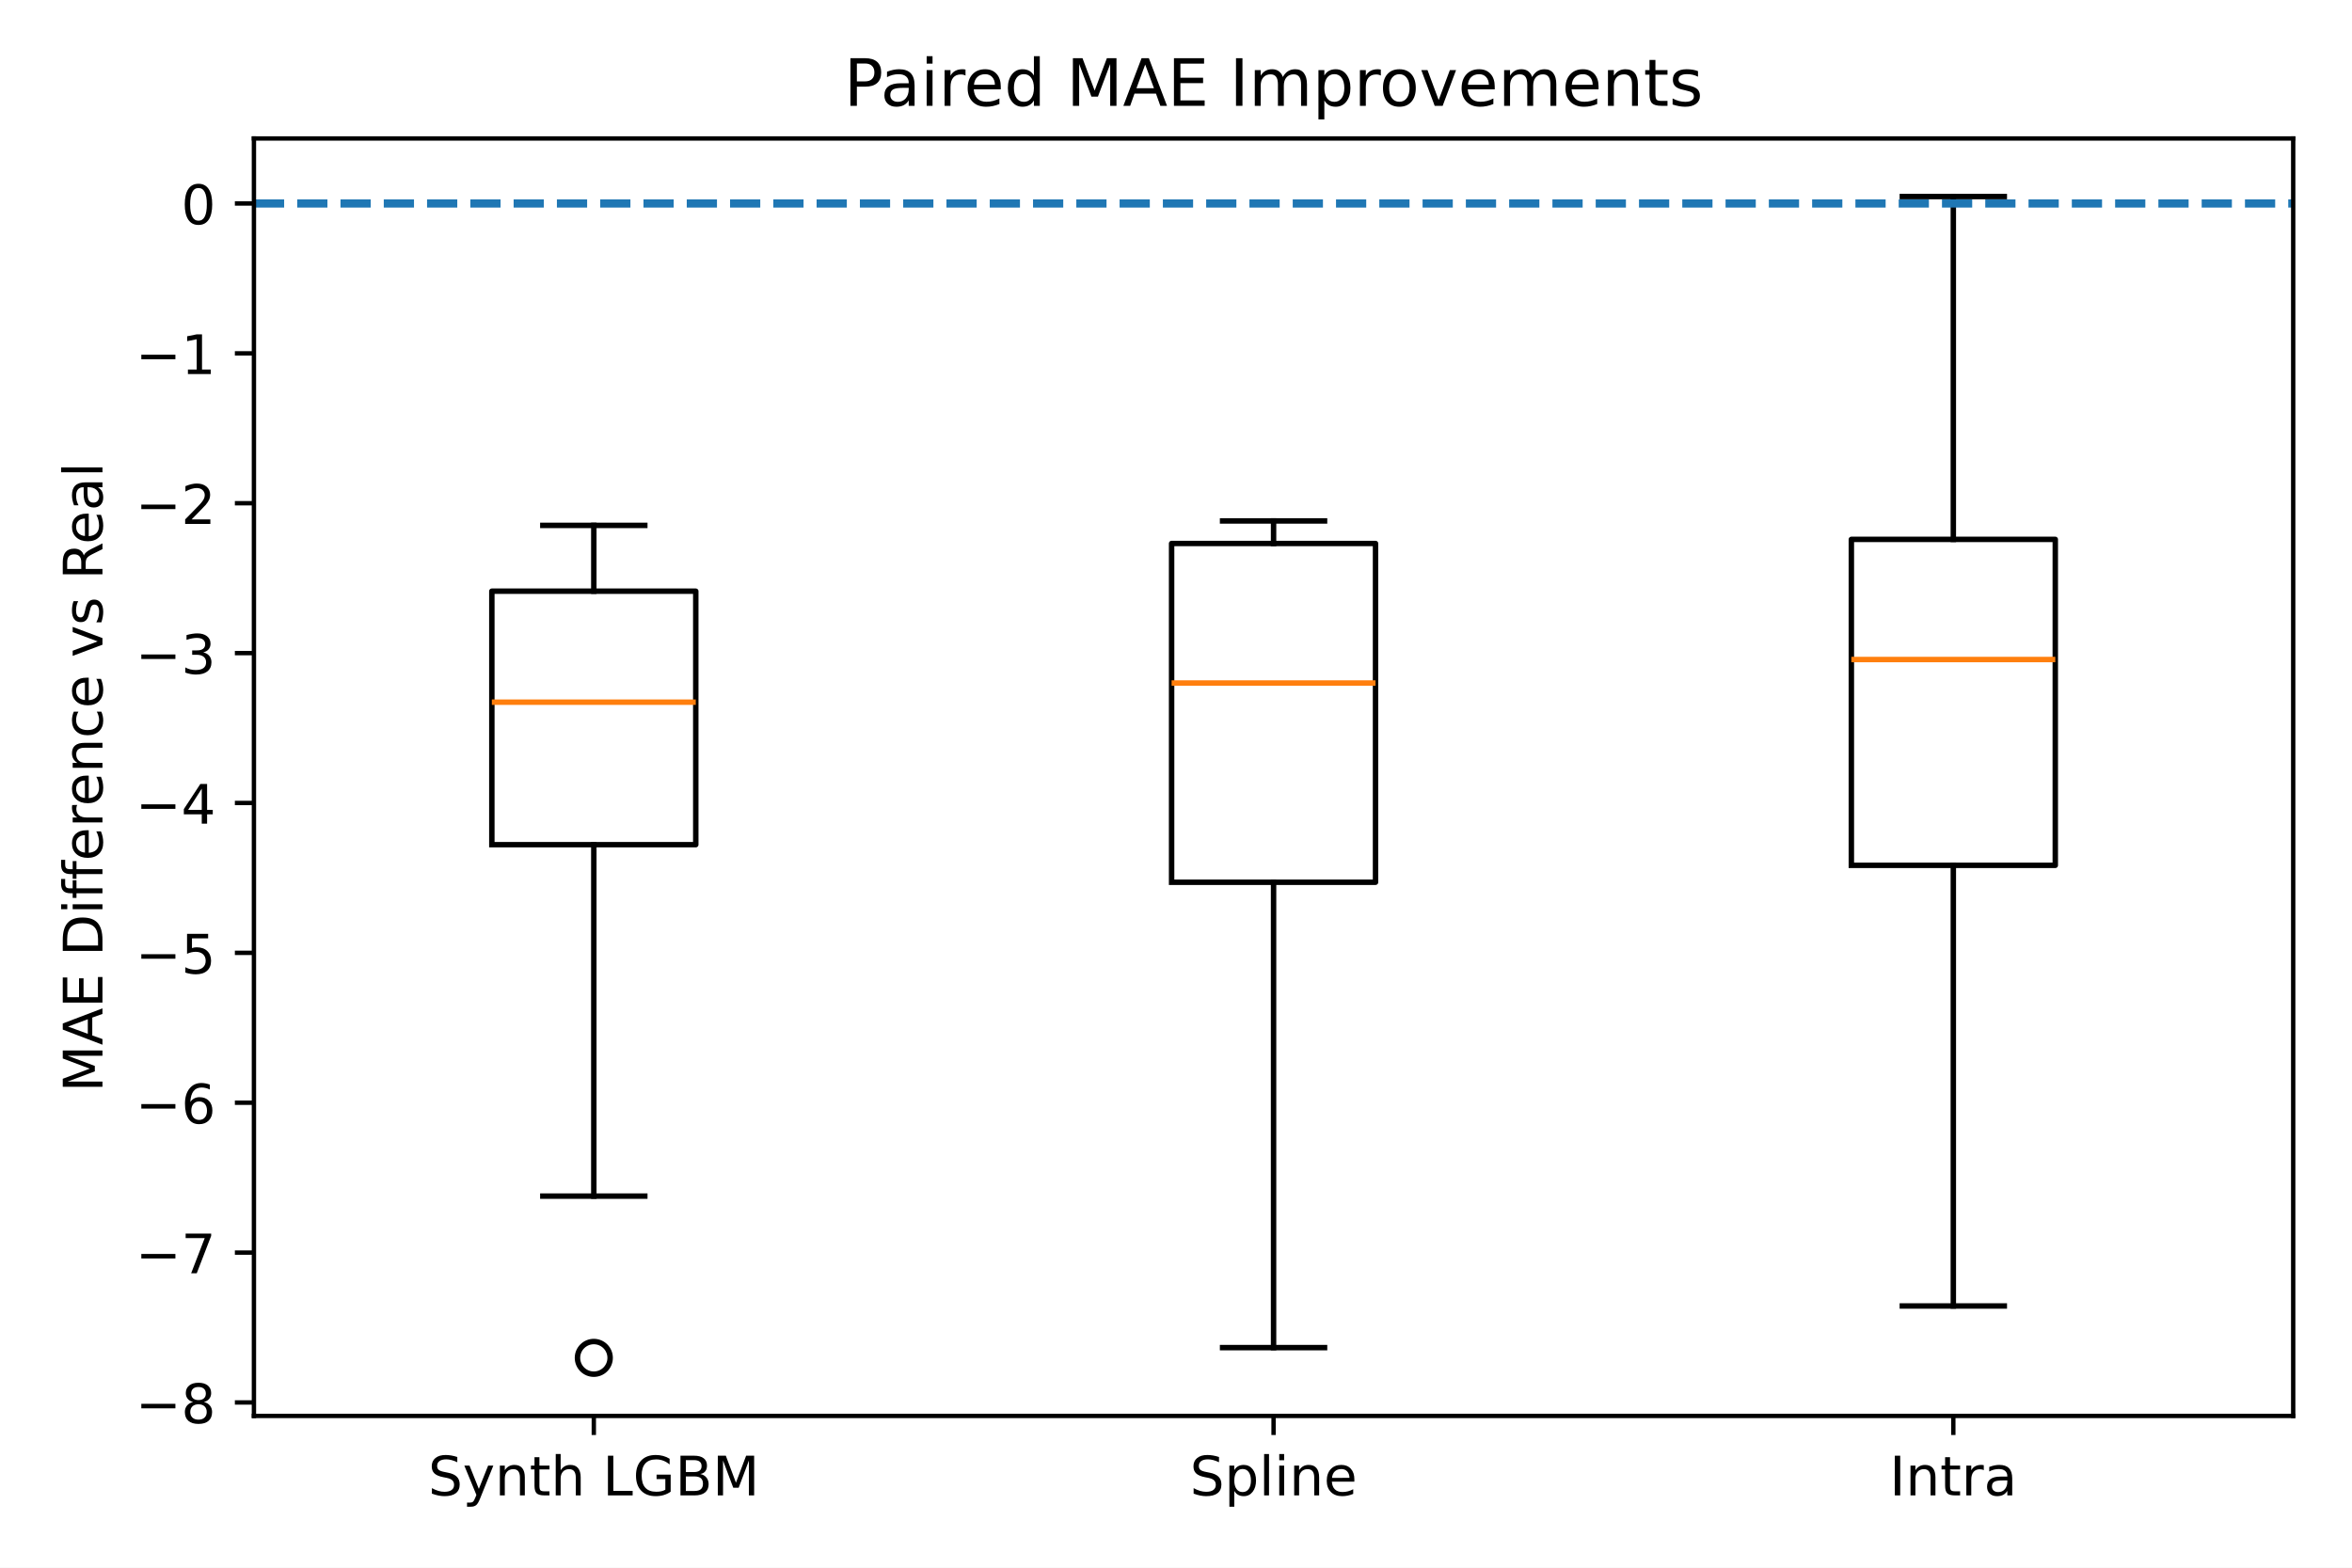
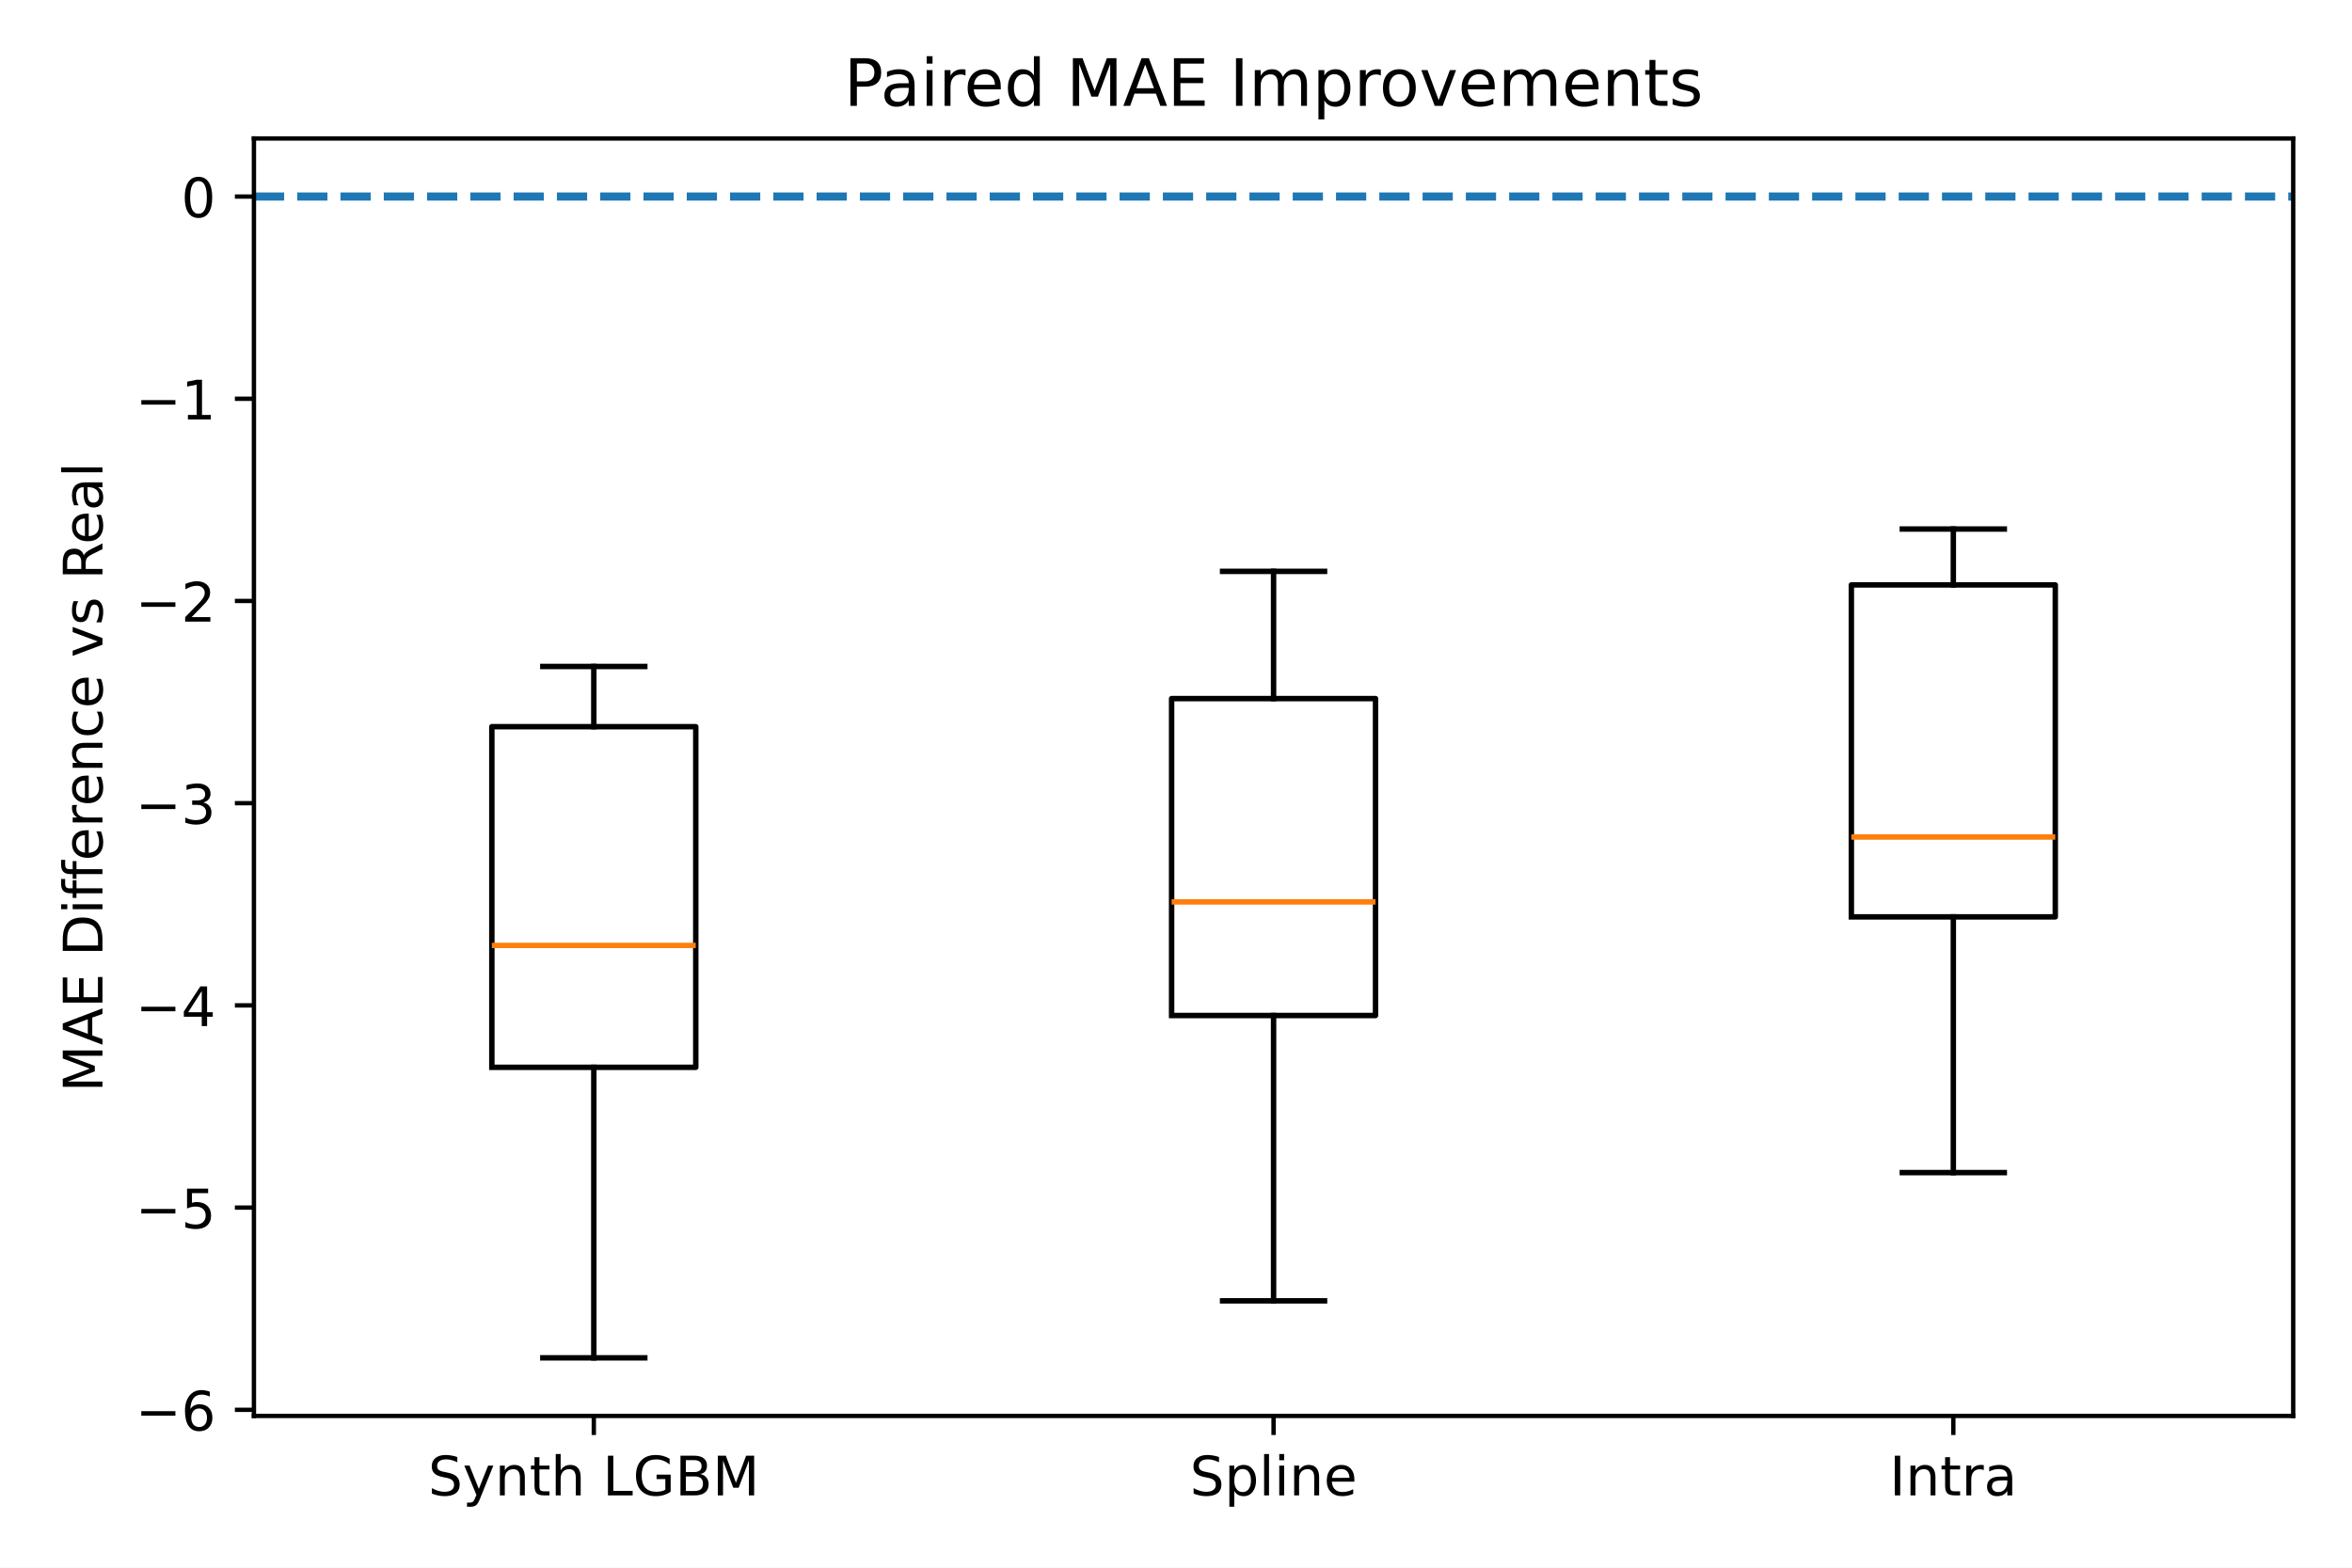
<svg xmlns="http://www.w3.org/2000/svg" xmlns:xlink="http://www.w3.org/1999/xlink" width="432pt" height="288pt" viewBox="0 0 432 288" version="1.1">
  <defs>
    <style type="text/css">*{stroke-linejoin: round; stroke-linecap: butt}</style>
  </defs>
  <g id="figure_1">
    <g id="patch_1">
      <path d="M 0 288  L 432 288  L 432 0  L 0 0  z " style="fill: #ffffff" />
    </g>
    <g id="axes_1">
      <g id="patch_2">
        <path d="M 46.64 260.12  L 421.2 260.12  L 421.2 25.44  L 46.64 25.44  z " style="fill: #ffffff" />
      </g>
      <g id="matplotlib.axis_1">
        <g id="xtick_1">
          <g id="line2d_1">
            <defs>
-               <path id="me1c5348bf6" d="M 0 0  L 0 3.5  " style="stroke: #000000; stroke-width: 0.8" />
+               <path id="md52f4f6611" d="M 0 0  L 0 3.5  " style="stroke: #000000; stroke-width: 0.8" />
            </defs>
            <g>
-               <use xlink:href="#me1c5348bf6" x="109.067" y="260.12" style="stroke: #000000; stroke-width: 0.8" />
+               <use xlink:href="#md52f4f6611" x="109.067" y="260.12" style="stroke: #000000; stroke-width: 0.8" />
            </g>
          </g>
          <g id="text_1">
            <g transform="translate(78.64167 274.7184) scale(0.1 -0.1)">
              <defs>
                <path id="DejaVuSans-53" d="M 3425 4513  L 3425 3897  Q 3066 4069 2747 4153  Q 2428 4238 2131 4238  Q 1616 4238 1336 4038  Q 1056 3838 1056 3469  Q 1056 3159 1242 3001  Q 1428 2844 1947 2747  L 2328 2669  Q 3034 2534 3370 2195  Q 3706 1856 3706 1288  Q 3706 609 3251 259  Q 2797 -91 1919 -91  Q 1588 -91 1214 -16  Q 841 59 441 206  L 441 856  Q 825 641 1194 531  Q 1563 422 1919 422  Q 2459 422 2753 634  Q 3047 847 3047 1241  Q 3047 1584 2836 1778  Q 2625 1972 2144 2069  L 1759 2144  Q 1053 2284 737 2584  Q 422 2884 422 3419  Q 422 4038 858 4394  Q 1294 4750 2059 4750  Q 2388 4750 2728 4690  Q 3069 4631 3425 4513  z " transform="scale(0.015625)" />
                <path id="DejaVuSans-79" d="M 2059 -325  Q 1816 -950 1584 -1140  Q 1353 -1331 966 -1331  L 506 -1331  L 506 -850  L 844 -850  Q 1081 -850 1212 -737  Q 1344 -625 1503 -206  L 1606 56  L 191 3500  L 800 3500  L 1894 763  L 2988 3500  L 3597 3500  L 2059 -325  z " transform="scale(0.015625)" />
                <path id="DejaVuSans-6e" d="M 3513 2113  L 3513 0  L 2938 0  L 2938 2094  Q 2938 2591 2744 2837  Q 2550 3084 2163 3084  Q 1697 3084 1428 2787  Q 1159 2491 1159 1978  L 1159 0  L 581 0  L 581 3500  L 1159 3500  L 1159 2956  Q 1366 3272 1645 3428  Q 1925 3584 2291 3584  Q 2894 3584 3203 3211  Q 3513 2838 3513 2113  z " transform="scale(0.015625)" />
                <path id="DejaVuSans-74" d="M 1172 4494  L 1172 3500  L 2356 3500  L 2356 3053  L 1172 3053  L 1172 1153  Q 1172 725 1289 603  Q 1406 481 1766 481  L 2356 481  L 2356 0  L 1766 0  Q 1100 0 847 248  Q 594 497 594 1153  L 594 3053  L 172 3053  L 172 3500  L 594 3500  L 594 4494  L 1172 4494  z " transform="scale(0.015625)" />
                <path id="DejaVuSans-68" d="M 3513 2113  L 3513 0  L 2938 0  L 2938 2094  Q 2938 2591 2744 2837  Q 2550 3084 2163 3084  Q 1697 3084 1428 2787  Q 1159 2491 1159 1978  L 1159 0  L 581 0  L 581 4863  L 1159 4863  L 1159 2956  Q 1366 3272 1645 3428  Q 1925 3584 2291 3584  Q 2894 3584 3203 3211  Q 3513 2838 3513 2113  z " transform="scale(0.015625)" />
                <path id="DejaVuSans-20" transform="scale(0.015625)" />
                <path id="DejaVuSans-4c" d="M 628 4666  L 1259 4666  L 1259 531  L 3531 531  L 3531 0  L 628 0  L 628 4666  z " transform="scale(0.015625)" />
                <path id="DejaVuSans-47" d="M 3809 666  L 3809 1919  L 2778 1919  L 2778 2438  L 4434 2438  L 4434 434  Q 4069 175 3628 42  Q 3188 -91 2688 -91  Q 1594 -91 976 548  Q 359 1188 359 2328  Q 359 3472 976 4111  Q 1594 4750 2688 4750  Q 3144 4750 3555 4637  Q 3966 4525 4313 4306  L 4313 3634  Q 3963 3931 3569 4081  Q 3175 4231 2741 4231  Q 1884 4231 1454 3753  Q 1025 3275 1025 2328  Q 1025 1384 1454 906  Q 1884 428 2741 428  Q 3075 428 3337 486  Q 3600 544 3809 666  z " transform="scale(0.015625)" />
                <path id="DejaVuSans-42" d="M 1259 2228  L 1259 519  L 2272 519  Q 2781 519 3026 730  Q 3272 941 3272 1375  Q 3272 1813 3026 2020  Q 2781 2228 2272 2228  L 1259 2228  z M 1259 4147  L 1259 2741  L 2194 2741  Q 2656 2741 2882 2914  Q 3109 3088 3109 3444  Q 3109 3797 2882 3972  Q 2656 4147 2194 4147  L 1259 4147  z M 628 4666  L 2241 4666  Q 2963 4666 3353 4366  Q 3744 4066 3744 3513  Q 3744 3084 3544 2831  Q 3344 2578 2956 2516  Q 3422 2416 3680 2098  Q 3938 1781 3938 1306  Q 3938 681 3513 340  Q 3088 0 2303 0  L 628 0  L 628 4666  z " transform="scale(0.015625)" />
                <path id="DejaVuSans-4d" d="M 628 4666  L 1569 4666  L 2759 1491  L 3956 4666  L 4897 4666  L 4897 0  L 4281 0  L 4281 4097  L 3078 897  L 2444 897  L 1241 4097  L 1241 0  L 628 0  L 628 4666  z " transform="scale(0.015625)" />
              </defs>
              <use xlink:href="#DejaVuSans-53" />
              <use xlink:href="#DejaVuSans-79" transform="translate(63.47656 0)" />
              <use xlink:href="#DejaVuSans-6e" transform="translate(122.6562 0)" />
              <use xlink:href="#DejaVuSans-74" transform="translate(186.0352 0)" />
              <use xlink:href="#DejaVuSans-68" transform="translate(225.2441 0)" />
              <use xlink:href="#DejaVuSans-20" transform="translate(288.623 0)" />
              <use xlink:href="#DejaVuSans-4c" transform="translate(320.4102 0)" />
              <use xlink:href="#DejaVuSans-47" transform="translate(376.123 0)" />
              <use xlink:href="#DejaVuSans-42" transform="translate(453.6133 0)" />
              <use xlink:href="#DejaVuSans-4d" transform="translate(522.2168 0)" />
            </g>
          </g>
        </g>
        <g id="xtick_2">
          <g id="line2d_2">
            <g>
-               <use xlink:href="#me1c5348bf6" x="233.92" y="260.12" style="stroke: #000000; stroke-width: 0.8" />
+               <use xlink:href="#md52f4f6611" x="233.92" y="260.12" style="stroke: #000000; stroke-width: 0.8" />
            </g>
          </g>
          <g id="text_2">
            <g transform="translate(218.5481 274.7184) scale(0.1 -0.1)">
              <defs>
                <path id="DejaVuSans-70" d="M 1159 525  L 1159 -1331  L 581 -1331  L 581 3500  L 1159 3500  L 1159 2969  Q 1341 3281 1617 3432  Q 1894 3584 2278 3584  Q 2916 3584 3314 3078  Q 3713 2572 3713 1747  Q 3713 922 3314 415  Q 2916 -91 2278 -91  Q 1894 -91 1617 61  Q 1341 213 1159 525  z M 3116 1747  Q 3116 2381 2855 2742  Q 2594 3103 2138 3103  Q 1681 3103 1420 2742  Q 1159 2381 1159 1747  Q 1159 1113 1420 752  Q 1681 391 2138 391  Q 2594 391 2855 752  Q 3116 1113 3116 1747  z " transform="scale(0.015625)" />
                <path id="DejaVuSans-6c" d="M 603 4863  L 1178 4863  L 1178 0  L 603 0  L 603 4863  z " transform="scale(0.015625)" />
                <path id="DejaVuSans-69" d="M 603 3500  L 1178 3500  L 1178 0  L 603 0  L 603 3500  z M 603 4863  L 1178 4863  L 1178 4134  L 603 4134  L 603 4863  z " transform="scale(0.015625)" />
                <path id="DejaVuSans-65" d="M 3597 1894  L 3597 1613  L 953 1613  Q 991 1019 1311 708  Q 1631 397 2203 397  Q 2534 397 2845 478  Q 3156 559 3463 722  L 3463 178  Q 3153 47 2828 -22  Q 2503 -91 2169 -91  Q 1331 -91 842 396  Q 353 884 353 1716  Q 353 2575 817 3079  Q 1281 3584 2069 3584  Q 2775 3584 3186 3129  Q 3597 2675 3597 1894  z M 3022 2063  Q 3016 2534 2758 2815  Q 2500 3097 2075 3097  Q 1594 3097 1305 2825  Q 1016 2553 972 2059  L 3022 2063  z " transform="scale(0.015625)" />
              </defs>
              <use xlink:href="#DejaVuSans-53" />
              <use xlink:href="#DejaVuSans-70" transform="translate(63.47656 0)" />
              <use xlink:href="#DejaVuSans-6c" transform="translate(126.9531 0)" />
              <use xlink:href="#DejaVuSans-69" transform="translate(154.7363 0)" />
              <use xlink:href="#DejaVuSans-6e" transform="translate(182.5195 0)" />
              <use xlink:href="#DejaVuSans-65" transform="translate(245.8984 0)" />
            </g>
          </g>
        </g>
        <g id="xtick_3">
          <g id="line2d_3">
            <g>
-               <use xlink:href="#me1c5348bf6" x="358.773" y="260.12" style="stroke: #000000; stroke-width: 0.8" />
+               <use xlink:href="#md52f4f6611" x="358.773" y="260.12" style="stroke: #000000; stroke-width: 0.8" />
            </g>
          </g>
          <g id="text_3">
            <g transform="translate(347.0499 274.7184) scale(0.1 -0.1)">
              <defs>
                <path id="DejaVuSans-49" d="M 628 4666  L 1259 4666  L 1259 0  L 628 0  L 628 4666  z " transform="scale(0.015625)" />
                <path id="DejaVuSans-72" d="M 2631 2963  Q 2534 3019 2420 3045  Q 2306 3072 2169 3072  Q 1681 3072 1420 2755  Q 1159 2438 1159 1844  L 1159 0  L 581 0  L 581 3500  L 1159 3500  L 1159 2956  Q 1341 3275 1631 3429  Q 1922 3584 2338 3584  Q 2397 3584 2469 3576  Q 2541 3569 2628 3553  L 2631 2963  z " transform="scale(0.015625)" />
                <path id="DejaVuSans-61" d="M 2194 1759  Q 1497 1759 1228 1600  Q 959 1441 959 1056  Q 959 750 1161 570  Q 1363 391 1709 391  Q 2188 391 2477 730  Q 2766 1069 2766 1631  L 2766 1759  L 2194 1759  z M 3341 1997  L 3341 0  L 2766 0  L 2766 531  Q 2569 213 2275 61  Q 1981 -91 1556 -91  Q 1019 -91 701 211  Q 384 513 384 1019  Q 384 1609 779 1909  Q 1175 2209 1959 2209  L 2766 2209  L 2766 2266  Q 2766 2663 2505 2880  Q 2244 3097 1772 3097  Q 1472 3097 1187 3025  Q 903 2953 641 2809  L 641 3341  Q 956 3463 1253 3523  Q 1550 3584 1831 3584  Q 2591 3584 2966 3190  Q 3341 2797 3341 1997  z " transform="scale(0.015625)" />
              </defs>
              <use xlink:href="#DejaVuSans-49" />
              <use xlink:href="#DejaVuSans-6e" transform="translate(29.49219 0)" />
              <use xlink:href="#DejaVuSans-74" transform="translate(92.87109 0)" />
              <use xlink:href="#DejaVuSans-72" transform="translate(132.0801 0)" />
              <use xlink:href="#DejaVuSans-61" transform="translate(173.1934 0)" />
            </g>
          </g>
        </g>
      </g>
      <g id="matplotlib.axis_2">
        <g id="ytick_1">
          <g id="line2d_4">
            <defs>
-               <path id="m461879253d" d="M 0 0  L -3.5 0  " style="stroke: #000000; stroke-width: 0.8" />
+               <path id="mbd1153a39c" d="M 0 0  L -3.5 0  " style="stroke: #000000; stroke-width: 0.8" />
            </defs>
            <g>
-               <use xlink:href="#m461879253d" x="46.64" y="257.647" style="stroke: #000000; stroke-width: 0.8" />
+               <use xlink:href="#mbd1153a39c" x="46.64" y="258.996" style="stroke: #000000; stroke-width: 0.8" />
            </g>
          </g>
          <g id="text_4">
-             <g transform="translate(24.89781 261.446) scale(0.1 -0.1)">
+             <g transform="translate(24.89781 262.7955) scale(0.1 -0.1)">
              <defs>
                <path id="DejaVuSans-2212" d="M 678 2272  L 4684 2272  L 4684 1741  L 678 1741  L 678 2272  z " transform="scale(0.015625)" />
-                 <path id="DejaVuSans-38" d="M 2034 2216  Q 1584 2216 1326 1975  Q 1069 1734 1069 1313  Q 1069 891 1326 650  Q 1584 409 2034 409  Q 2484 409 2743 651  Q 3003 894 3003 1313  Q 3003 1734 2745 1975  Q 2488 2216 2034 2216  z M 1403 2484  Q 997 2584 770 2862  Q 544 3141 544 3541  Q 544 4100 942 4425  Q 1341 4750 2034 4750  Q 2731 4750 3128 4425  Q 3525 4100 3525 3541  Q 3525 3141 3298 2862  Q 3072 2584 2669 2484  Q 3125 2378 3379 2068  Q 3634 1759 3634 1313  Q 3634 634 3220 271  Q 2806 -91 2034 -91  Q 1263 -91 848 271  Q 434 634 434 1313  Q 434 1759 690 2068  Q 947 2378 1403 2484  z M 1172 3481  Q 1172 3119 1398 2916  Q 1625 2713 2034 2713  Q 2441 2713 2670 2916  Q 2900 3119 2900 3481  Q 2900 3844 2670 4047  Q 2441 4250 2034 4250  Q 1625 4250 1398 4047  Q 1172 3844 1172 3481  z " transform="scale(0.015625)" />
-               </defs>
-               <use xlink:href="#DejaVuSans-2212" />
-               <use xlink:href="#DejaVuSans-38" transform="translate(83.78906 0)" />
+                 <path id="DejaVuSans-36" d="M 2113 2584  Q 1688 2584 1439 2293  Q 1191 2003 1191 1497  Q 1191 994 1439 701  Q 1688 409 2113 409  Q 2538 409 2786 701  Q 3034 994 3034 1497  Q 3034 2003 2786 2293  Q 2538 2584 2113 2584  z M 3366 4563  L 3366 3988  Q 3128 4100 2886 4159  Q 2644 4219 2406 4219  Q 1781 4219 1451 3797  Q 1122 3375 1075 2522  Q 1259 2794 1537 2939  Q 1816 3084 2150 3084  Q 2853 3084 3261 2657  Q 3669 2231 3669 1497  Q 3669 778 3244 343  Q 2819 -91 2113 -91  Q 1303 -91 875 529  Q 447 1150 447 2328  Q 447 3434 972 4092  Q 1497 4750 2381 4750  Q 2619 4750 2861 4703  Q 3103 4656 3366 4563  z " transform="scale(0.015625)" />
+               </defs>
+               <use xlink:href="#DejaVuSans-2212" />
+               <use xlink:href="#DejaVuSans-36" transform="translate(83.78906 0)" />
            </g>
          </g>
        </g>
        <g id="ytick_2">
          <g id="line2d_5">
            <g>
-               <use xlink:href="#m461879253d" x="46.64" y="230.114" style="stroke: #000000; stroke-width: 0.8" />
+               <use xlink:href="#mbd1153a39c" x="46.64" y="221.848" style="stroke: #000000; stroke-width: 0.8" />
            </g>
          </g>
          <g id="text_5">
-             <g transform="translate(24.89781 233.9131) scale(0.1 -0.1)">
-               <defs>
-                 <path id="DejaVuSans-37" d="M 525 4666  L 3525 4666  L 3525 4397  L 1831 0  L 1172 0  L 2766 4134  L 525 4134  L 525 4666  z " transform="scale(0.015625)" />
-               </defs>
-               <use xlink:href="#DejaVuSans-2212" />
-               <use xlink:href="#DejaVuSans-37" transform="translate(83.78906 0)" />
+             <g transform="translate(24.89781 225.6474) scale(0.1 -0.1)">
+               <defs>
+                 <path id="DejaVuSans-35" d="M 691 4666  L 3169 4666  L 3169 4134  L 1269 4134  L 1269 2991  Q 1406 3038 1543 3061  Q 1681 3084 1819 3084  Q 2600 3084 3056 2656  Q 3513 2228 3513 1497  Q 3513 744 3044 326  Q 2575 -91 1722 -91  Q 1428 -91 1123 -41  Q 819 9 494 109  L 494 744  Q 775 591 1075 516  Q 1375 441 1709 441  Q 2250 441 2565 725  Q 2881 1009 2881 1497  Q 2881 1984 2565 2268  Q 2250 2553 1709 2553  Q 1456 2553 1204 2497  Q 953 2441 691 2322  L 691 4666  z " transform="scale(0.015625)" />
+               </defs>
+               <use xlink:href="#DejaVuSans-2212" />
+               <use xlink:href="#DejaVuSans-35" transform="translate(83.78906 0)" />
            </g>
          </g>
        </g>
        <g id="ytick_3">
          <g id="line2d_6">
            <g>
-               <use xlink:href="#m461879253d" x="46.64" y="202.581" style="stroke: #000000; stroke-width: 0.8" />
+               <use xlink:href="#mbd1153a39c" x="46.64" y="184.7" style="stroke: #000000; stroke-width: 0.8" />
            </g>
          </g>
          <g id="text_6">
-             <g transform="translate(24.89781 206.3802) scale(0.1 -0.1)">
-               <defs>
-                 <path id="DejaVuSans-36" d="M 2113 2584  Q 1688 2584 1439 2293  Q 1191 2003 1191 1497  Q 1191 994 1439 701  Q 1688 409 2113 409  Q 2538 409 2786 701  Q 3034 994 3034 1497  Q 3034 2003 2786 2293  Q 2538 2584 2113 2584  z M 3366 4563  L 3366 3988  Q 3128 4100 2886 4159  Q 2644 4219 2406 4219  Q 1781 4219 1451 3797  Q 1122 3375 1075 2522  Q 1259 2794 1537 2939  Q 1816 3084 2150 3084  Q 2853 3084 3261 2657  Q 3669 2231 3669 1497  Q 3669 778 3244 343  Q 2819 -91 2113 -91  Q 1303 -91 875 529  Q 447 1150 447 2328  Q 447 3434 972 4092  Q 1497 4750 2381 4750  Q 2619 4750 2861 4703  Q 3103 4656 3366 4563  z " transform="scale(0.015625)" />
-               </defs>
-               <use xlink:href="#DejaVuSans-2212" />
-               <use xlink:href="#DejaVuSans-36" transform="translate(83.78906 0)" />
+             <g transform="translate(24.89781 188.4992) scale(0.1 -0.1)">
+               <defs>
+                 <path id="DejaVuSans-34" d="M 2419 4116  L 825 1625  L 2419 1625  L 2419 4116  z M 2253 4666  L 3047 4666  L 3047 1625  L 3713 1625  L 3713 1100  L 3047 1100  L 3047 0  L 2419 0  L 2419 1100  L 313 1100  L 313 1709  L 2253 4666  z " transform="scale(0.015625)" />
+               </defs>
+               <use xlink:href="#DejaVuSans-2212" />
+               <use xlink:href="#DejaVuSans-34" transform="translate(83.78906 0)" />
            </g>
          </g>
        </g>
        <g id="ytick_4">
          <g id="line2d_7">
            <g>
-               <use xlink:href="#m461879253d" x="46.64" y="175.048" style="stroke: #000000; stroke-width: 0.8" />
+               <use xlink:href="#mbd1153a39c" x="46.64" y="147.552" style="stroke: #000000; stroke-width: 0.8" />
            </g>
          </g>
          <g id="text_7">
-             <g transform="translate(24.89781 178.8474) scale(0.1 -0.1)">
-               <defs>
-                 <path id="DejaVuSans-35" d="M 691 4666  L 3169 4666  L 3169 4134  L 1269 4134  L 1269 2991  Q 1406 3038 1543 3061  Q 1681 3084 1819 3084  Q 2600 3084 3056 2656  Q 3513 2228 3513 1497  Q 3513 744 3044 326  Q 2575 -91 1722 -91  Q 1428 -91 1123 -41  Q 819 9 494 109  L 494 744  Q 775 591 1075 516  Q 1375 441 1709 441  Q 2250 441 2565 725  Q 2881 1009 2881 1497  Q 2881 1984 2565 2268  Q 2250 2553 1709 2553  Q 1456 2553 1204 2497  Q 953 2441 691 2322  L 691 4666  z " transform="scale(0.015625)" />
-               </defs>
-               <use xlink:href="#DejaVuSans-2212" />
-               <use xlink:href="#DejaVuSans-35" transform="translate(83.78906 0)" />
+             <g transform="translate(24.89781 151.351) scale(0.1 -0.1)">
+               <defs>
+                 <path id="DejaVuSans-33" d="M 2597 2516  Q 3050 2419 3304 2112  Q 3559 1806 3559 1356  Q 3559 666 3084 287  Q 2609 -91 1734 -91  Q 1441 -91 1130 -33  Q 819 25 488 141  L 488 750  Q 750 597 1062 519  Q 1375 441 1716 441  Q 2309 441 2620 675  Q 2931 909 2931 1356  Q 2931 1769 2642 2001  Q 2353 2234 1838 2234  L 1294 2234  L 1294 2753  L 1863 2753  Q 2328 2753 2575 2939  Q 2822 3125 2822 3475  Q 2822 3834 2567 4026  Q 2313 4219 1838 4219  Q 1578 4219 1281 4162  Q 984 4106 628 3988  L 628 4550  Q 988 4650 1302 4700  Q 1616 4750 1894 4750  Q 2613 4750 3031 4423  Q 3450 4097 3450 3541  Q 3450 3153 3228 2886  Q 3006 2619 2597 2516  z " transform="scale(0.015625)" />
+               </defs>
+               <use xlink:href="#DejaVuSans-2212" />
+               <use xlink:href="#DejaVuSans-33" transform="translate(83.78906 0)" />
            </g>
          </g>
        </g>
        <g id="ytick_5">
          <g id="line2d_8">
            <g>
-               <use xlink:href="#m461879253d" x="46.64" y="147.515" style="stroke: #000000; stroke-width: 0.8" />
+               <use xlink:href="#mbd1153a39c" x="46.64" y="110.404" style="stroke: #000000; stroke-width: 0.8" />
            </g>
          </g>
          <g id="text_8">
-             <g transform="translate(24.89781 151.3145) scale(0.1 -0.1)">
-               <defs>
-                 <path id="DejaVuSans-34" d="M 2419 4116  L 825 1625  L 2419 1625  L 2419 4116  z M 2253 4666  L 3047 4666  L 3047 1625  L 3713 1625  L 3713 1100  L 3047 1100  L 3047 0  L 2419 0  L 2419 1100  L 313 1100  L 313 1709  L 2253 4666  z " transform="scale(0.015625)" />
-               </defs>
-               <use xlink:href="#DejaVuSans-2212" />
-               <use xlink:href="#DejaVuSans-34" transform="translate(83.78906 0)" />
+             <g transform="translate(24.89781 114.2028) scale(0.1 -0.1)">
+               <defs>
+                 <path id="DejaVuSans-32" d="M 1228 531  L 3431 531  L 3431 0  L 469 0  L 469 531  Q 828 903 1448 1529  Q 2069 2156 2228 2338  Q 2531 2678 2651 2914  Q 2772 3150 2772 3378  Q 2772 3750 2511 3984  Q 2250 4219 1831 4219  Q 1534 4219 1204 4116  Q 875 4013 500 3803  L 500 4441  Q 881 4594 1212 4672  Q 1544 4750 1819 4750  Q 2544 4750 2975 4387  Q 3406 4025 3406 3419  Q 3406 3131 3298 2873  Q 3191 2616 2906 2266  Q 2828 2175 2409 1742  Q 1991 1309 1228 531  z " transform="scale(0.015625)" />
+               </defs>
+               <use xlink:href="#DejaVuSans-2212" />
+               <use xlink:href="#DejaVuSans-32" transform="translate(83.78906 0)" />
            </g>
          </g>
        </g>
        <g id="ytick_6">
          <g id="line2d_9">
            <g>
-               <use xlink:href="#m461879253d" x="46.64" y="119.982" style="stroke: #000000; stroke-width: 0.8" />
+               <use xlink:href="#mbd1153a39c" x="46.64" y="73.255" style="stroke: #000000; stroke-width: 0.8" />
            </g>
          </g>
          <g id="text_9">
-             <g transform="translate(24.89781 123.7816) scale(0.1 -0.1)">
-               <defs>
-                 <path id="DejaVuSans-33" d="M 2597 2516  Q 3050 2419 3304 2112  Q 3559 1806 3559 1356  Q 3559 666 3084 287  Q 2609 -91 1734 -91  Q 1441 -91 1130 -33  Q 819 25 488 141  L 488 750  Q 750 597 1062 519  Q 1375 441 1716 441  Q 2309 441 2620 675  Q 2931 909 2931 1356  Q 2931 1769 2642 2001  Q 2353 2234 1838 2234  L 1294 2234  L 1294 2753  L 1863 2753  Q 2328 2753 2575 2939  Q 2822 3125 2822 3475  Q 2822 3834 2567 4026  Q 2313 4219 1838 4219  Q 1578 4219 1281 4162  Q 984 4106 628 3988  L 628 4550  Q 988 4650 1302 4700  Q 1616 4750 1894 4750  Q 2613 4750 3031 4423  Q 3450 4097 3450 3541  Q 3450 3153 3228 2886  Q 3006 2619 2597 2516  z " transform="scale(0.015625)" />
-               </defs>
-               <use xlink:href="#DejaVuSans-2212" />
-               <use xlink:href="#DejaVuSans-33" transform="translate(83.78906 0)" />
+             <g transform="translate(24.89781 77.05467) scale(0.1 -0.1)">
+               <defs>
+                 <path id="DejaVuSans-31" d="M 794 531  L 1825 531  L 1825 4091  L 703 3866  L 703 4441  L 1819 4666  L 2450 4666  L 2450 531  L 3481 531  L 3481 0  L 794 0  L 794 531  z " transform="scale(0.015625)" />
+               </defs>
+               <use xlink:href="#DejaVuSans-2212" />
+               <use xlink:href="#DejaVuSans-31" transform="translate(83.78906 0)" />
            </g>
          </g>
        </g>
        <g id="ytick_7">
          <g id="line2d_10">
            <g>
-               <use xlink:href="#m461879253d" x="46.64" y="92.45" style="stroke: #000000; stroke-width: 0.8" />
+               <use xlink:href="#mbd1153a39c" x="46.64" y="36.107" style="stroke: #000000; stroke-width: 0.8" />
            </g>
          </g>
          <g id="text_10">
-             <g transform="translate(24.89781 96.24874) scale(0.1 -0.1)">
-               <defs>
-                 <path id="DejaVuSans-32" d="M 1228 531  L 3431 531  L 3431 0  L 469 0  L 469 531  Q 828 903 1448 1529  Q 2069 2156 2228 2338  Q 2531 2678 2651 2914  Q 2772 3150 2772 3378  Q 2772 3750 2511 3984  Q 2250 4219 1831 4219  Q 1534 4219 1204 4116  Q 875 4013 500 3803  L 500 4441  Q 881 4594 1212 4672  Q 1544 4750 1819 4750  Q 2544 4750 2975 4387  Q 3406 4025 3406 3419  Q 3406 3131 3298 2873  Q 3191 2616 2906 2266  Q 2828 2175 2409 1742  Q 1991 1309 1228 531  z " transform="scale(0.015625)" />
-               </defs>
-               <use xlink:href="#DejaVuSans-2212" />
-               <use xlink:href="#DejaVuSans-32" transform="translate(83.78906 0)" />
-             </g>
-           </g>
-         </g>
-         <g id="ytick_8">
-           <g id="line2d_11">
-             <g>
-               <use xlink:href="#m461879253d" x="46.64" y="64.917" style="stroke: #000000; stroke-width: 0.8" />
-             </g>
-           </g>
-           <g id="text_11">
-             <g transform="translate(24.89781 68.71586) scale(0.1 -0.1)">
-               <defs>
-                 <path id="DejaVuSans-31" d="M 794 531  L 1825 531  L 1825 4091  L 703 3866  L 703 4441  L 1819 4666  L 2450 4666  L 2450 531  L 3481 531  L 3481 0  L 794 0  L 794 531  z " transform="scale(0.015625)" />
-               </defs>
-               <use xlink:href="#DejaVuSans-2212" />
-               <use xlink:href="#DejaVuSans-31" transform="translate(83.78906 0)" />
-             </g>
-           </g>
-         </g>
-         <g id="ytick_9">
-           <g id="line2d_12">
-             <g>
-               <use xlink:href="#m461879253d" x="46.64" y="37.384" style="stroke: #000000; stroke-width: 0.8" />
-             </g>
-           </g>
-           <g id="text_12">
-             <g transform="translate(33.2775 41.18298) scale(0.1 -0.1)">
+             <g transform="translate(33.2775 39.90649) scale(0.1 -0.1)">
              <defs>
                <path id="DejaVuSans-30" d="M 2034 4250  Q 1547 4250 1301 3770  Q 1056 3291 1056 2328  Q 1056 1369 1301 889  Q 1547 409 2034 409  Q 2525 409 2770 889  Q 3016 1369 3016 2328  Q 3016 3291 2770 3770  Q 2525 4250 2034 4250  z M 2034 4750  Q 2819 4750 3233 4129  Q 3647 3509 3647 2328  Q 3647 1150 3233 529  Q 2819 -91 2034 -91  Q 1250 -91 836 529  Q 422 1150 422 2328  Q 422 3509 836 4129  Q 1250 4750 2034 4750  z " transform="scale(0.015625)" />
              </defs>
              <use xlink:href="#DejaVuSans-30" />
            </g>
          </g>
        </g>
-         <g id="text_13">
+         <g id="text_11">
          <g transform="translate(18.81812 200.6339) rotate(-90) scale(0.1 -0.1)">
            <defs>
              <path id="DejaVuSans-41" d="M 2188 4044  L 1331 1722  L 3047 1722  L 2188 4044  z M 1831 4666  L 2547 4666  L 4325 0  L 3669 0  L 3244 1197  L 1141 1197  L 716 0  L 50 0  L 1831 4666  z " transform="scale(0.015625)" />
              <path id="DejaVuSans-45" d="M 628 4666  L 3578 4666  L 3578 4134  L 1259 4134  L 1259 2753  L 3481 2753  L 3481 2222  L 1259 2222  L 1259 531  L 3634 531  L 3634 0  L 628 0  L 628 4666  z " transform="scale(0.015625)" />
              <path id="DejaVuSans-44" d="M 1259 4147  L 1259 519  L 2022 519  Q 2988 519 3436 956  Q 3884 1394 3884 2338  Q 3884 3275 3436 3711  Q 2988 4147 2022 4147  L 1259 4147  z M 628 4666  L 1925 4666  Q 3281 4666 3915 4102  Q 4550 3538 4550 2338  Q 4550 1131 3912 565  Q 3275 0 1925 0  L 628 0  L 628 4666  z " transform="scale(0.015625)" />
              <path id="DejaVuSans-66" d="M 2375 4863  L 2375 4384  L 1825 4384  Q 1516 4384 1395 4259  Q 1275 4134 1275 3809  L 1275 3500  L 2222 3500  L 2222 3053  L 1275 3053  L 1275 0  L 697 0  L 697 3053  L 147 3053  L 147 3500  L 697 3500  L 697 3744  Q 697 4328 969 4595  Q 1241 4863 1831 4863  L 2375 4863  z " transform="scale(0.015625)" />
              <path id="DejaVuSans-63" d="M 3122 3366  L 3122 2828  Q 2878 2963 2633 3030  Q 2388 3097 2138 3097  Q 1578 3097 1268 2742  Q 959 2388 959 1747  Q 959 1106 1268 751  Q 1578 397 2138 397  Q 2388 397 2633 464  Q 2878 531 3122 666  L 3122 134  Q 2881 22 2623 -34  Q 2366 -91 2075 -91  Q 1284 -91 818 406  Q 353 903 353 1747  Q 353 2603 823 3093  Q 1294 3584 2113 3584  Q 2378 3584 2631 3529  Q 2884 3475 3122 3366  z " transform="scale(0.015625)" />
              <path id="DejaVuSans-76" d="M 191 3500  L 800 3500  L 1894 563  L 2988 3500  L 3597 3500  L 2284 0  L 1503 0  L 191 3500  z " transform="scale(0.015625)" />
              <path id="DejaVuSans-73" d="M 2834 3397  L 2834 2853  Q 2591 2978 2328 3040  Q 2066 3103 1784 3103  Q 1356 3103 1142 2972  Q 928 2841 928 2578  Q 928 2378 1081 2264  Q 1234 2150 1697 2047  L 1894 2003  Q 2506 1872 2764 1633  Q 3022 1394 3022 966  Q 3022 478 2636 193  Q 2250 -91 1575 -91  Q 1294 -91 989 -36  Q 684 19 347 128  L 347 722  Q 666 556 975 473  Q 1284 391 1588 391  Q 1994 391 2212 530  Q 2431 669 2431 922  Q 2431 1156 2273 1281  Q 2116 1406 1581 1522  L 1381 1569  Q 847 1681 609 1914  Q 372 2147 372 2553  Q 372 3047 722 3315  Q 1072 3584 1716 3584  Q 2034 3584 2315 3537  Q 2597 3491 2834 3397  z " transform="scale(0.015625)" />
              <path id="DejaVuSans-52" d="M 2841 2188  Q 3044 2119 3236 1894  Q 3428 1669 3622 1275  L 4263 0  L 3584 0  L 2988 1197  Q 2756 1666 2539 1819  Q 2322 1972 1947 1972  L 1259 1972  L 1259 0  L 628 0  L 628 4666  L 2053 4666  Q 2853 4666 3247 4331  Q 3641 3997 3641 3322  Q 3641 2881 3436 2590  Q 3231 2300 2841 2188  z M 1259 4147  L 1259 2491  L 2053 2491  Q 2509 2491 2742 2702  Q 2975 2913 2975 3322  Q 2975 3731 2742 3939  Q 2509 4147 2053 4147  L 1259 4147  z " transform="scale(0.015625)" />
            </defs>
            <use xlink:href="#DejaVuSans-4d" />
            <use xlink:href="#DejaVuSans-41" transform="translate(86.2793 0)" />
            <use xlink:href="#DejaVuSans-45" transform="translate(154.6875 0)" />
            <use xlink:href="#DejaVuSans-20" transform="translate(217.8711 0)" />
            <use xlink:href="#DejaVuSans-44" transform="translate(249.6582 0)" />
            <use xlink:href="#DejaVuSans-69" transform="translate(326.6602 0)" />
            <use xlink:href="#DejaVuSans-66" transform="translate(354.4434 0)" />
            <use xlink:href="#DejaVuSans-66" transform="translate(389.6484 0)" />
            <use xlink:href="#DejaVuSans-65" transform="translate(424.8535 0)" />
            <use xlink:href="#DejaVuSans-72" transform="translate(486.377 0)" />
            <use xlink:href="#DejaVuSans-65" transform="translate(525.2402 0)" />
            <use xlink:href="#DejaVuSans-6e" transform="translate(586.7637 0)" />
            <use xlink:href="#DejaVuSans-63" transform="translate(650.1426 0)" />
            <use xlink:href="#DejaVuSans-65" transform="translate(705.123 0)" />
            <use xlink:href="#DejaVuSans-20" transform="translate(766.6465 0)" />
            <use xlink:href="#DejaVuSans-76" transform="translate(798.4336 0)" />
            <use xlink:href="#DejaVuSans-73" transform="translate(857.6133 0)" />
            <use xlink:href="#DejaVuSans-20" transform="translate(909.7129 0)" />
            <use xlink:href="#DejaVuSans-52" transform="translate(941.5 0)" />
            <use xlink:href="#DejaVuSans-65" transform="translate(1006.482 0)" />
            <use xlink:href="#DejaVuSans-61" transform="translate(1068.006 0)" />
            <use xlink:href="#DejaVuSans-6c" transform="translate(1129.285 0)" />
          </g>
        </g>
      </g>
+       <g id="line2d_11">
+         <path d="M 90.339 196.078  L 127.795 196.078  L 127.795 133.501  L 90.339 133.501  L 90.339 196.078  " clip-path="url(#pc5824bdb0f)" style="fill: none; stroke: #000000; stroke-linecap: square" />
+       </g>
+       <g id="line2d_12">
+         <path d="M 109.067 196.078  L 109.067 249.453  " clip-path="url(#pc5824bdb0f)" style="fill: none; stroke: #000000; stroke-linecap: square" />
+       </g>
      <g id="line2d_13">
-         <path d="M 90.339 155.175  L 127.795 155.175  L 127.795 108.609  L 90.339 108.609  L 90.339 155.175  " clip-path="url(#pb60158e10d)" style="fill: none; stroke: #000000; stroke-linecap: square" />
+         <path d="M 109.067 133.501  L 109.067 122.44  " clip-path="url(#pc5824bdb0f)" style="fill: none; stroke: #000000; stroke-linecap: square" />
      </g>
      <g id="line2d_14">
-         <path d="M 109.067 155.175  L 109.067 219.738  " clip-path="url(#pb60158e10d)" style="fill: none; stroke: #000000; stroke-linecap: square" />
+         <path d="M 99.703 249.453  L 118.431 249.453  " clip-path="url(#pc5824bdb0f)" style="fill: none; stroke: #000000; stroke-linecap: square" />
      </g>
      <g id="line2d_15">
-         <path d="M 109.067 108.609  L 109.067 96.525  " clip-path="url(#pb60158e10d)" style="fill: none; stroke: #000000; stroke-linecap: square" />
-       </g>
-       <g id="line2d_16">
-         <path d="M 99.703 219.738  L 118.431 219.738  " clip-path="url(#pb60158e10d)" style="fill: none; stroke: #000000; stroke-linecap: square" />
-       </g>
+         <path d="M 99.703 122.44  L 118.431 122.44  " clip-path="url(#pc5824bdb0f)" style="fill: none; stroke: #000000; stroke-linecap: square" />
+       </g>
+       <g id="line2d_16" />
      <g id="line2d_17">
-         <path d="M 99.703 96.525  L 118.431 96.525  " clip-path="url(#pb60158e10d)" style="fill: none; stroke: #000000; stroke-linecap: square" />
+         <path d="M 215.192 186.56  L 252.648 186.56  L 252.648 128.335  L 215.192 128.335  L 215.192 186.56  " clip-path="url(#pc5824bdb0f)" style="fill: none; stroke: #000000; stroke-linecap: square" />
      </g>
      <g id="line2d_18">
-         <defs>
-           <path id="m3defba669b" d="M 0 3  C 0.796 3 1.559 2.684 2.121 2.121  C 2.684 1.559 3 0.796 3 0  C 3 -0.796 2.684 -1.559 2.121 -2.121  C 1.559 -2.684 0.796 -3 0 -3  C -0.796 -3 -1.559 -2.684 -2.121 -2.121  C -2.684 -1.559 -3 -0.796 -3 0  C -3 0.796 -2.684 1.559 -2.121 2.121  C -1.559 2.684 -0.796 3 0 3  z " style="stroke: #000000" />
-         </defs>
-         <g clip-path="url(#pb60158e10d)">
-           <use xlink:href="#m3defba669b" x="109.067" y="249.453" style="fill-opacity: 0; stroke: #000000" />
-         </g>
+         <path d="M 233.92 186.56  L 233.92 238.977  " clip-path="url(#pc5824bdb0f)" style="fill: none; stroke: #000000; stroke-linecap: square" />
      </g>
      <g id="line2d_19">
-         <path d="M 215.192 162.076  L 252.648 162.076  L 252.648 99.844  L 215.192 99.844  L 215.192 162.076  " clip-path="url(#pb60158e10d)" style="fill: none; stroke: #000000; stroke-linecap: square" />
+         <path d="M 233.92 128.335  L 233.92 104.966  " clip-path="url(#pc5824bdb0f)" style="fill: none; stroke: #000000; stroke-linecap: square" />
      </g>
      <g id="line2d_20">
-         <path d="M 233.92 162.076  L 233.92 247.573  " clip-path="url(#pb60158e10d)" style="fill: none; stroke: #000000; stroke-linecap: square" />
+         <path d="M 224.556 238.977  L 243.284 238.977  " clip-path="url(#pc5824bdb0f)" style="fill: none; stroke: #000000; stroke-linecap: square" />
      </g>
      <g id="line2d_21">
-         <path d="M 233.92 99.844  L 233.92 95.699  " clip-path="url(#pb60158e10d)" style="fill: none; stroke: #000000; stroke-linecap: square" />
-       </g>
-       <g id="line2d_22">
-         <path d="M 224.556 247.573  L 243.284 247.573  " clip-path="url(#pb60158e10d)" style="fill: none; stroke: #000000; stroke-linecap: square" />
-       </g>
+         <path d="M 224.556 104.966  L 243.284 104.966  " clip-path="url(#pc5824bdb0f)" style="fill: none; stroke: #000000; stroke-linecap: square" />
+       </g>
+       <g id="line2d_22" />
      <g id="line2d_23">
-         <path d="M 224.556 95.699  L 243.284 95.699  " clip-path="url(#pb60158e10d)" style="fill: none; stroke: #000000; stroke-linecap: square" />
-       </g>
-       <g id="line2d_24" />
+         <path d="M 340.045 168.44  L 377.501 168.44  L 377.501 107.455  L 340.045 107.455  L 340.045 168.44  " clip-path="url(#pc5824bdb0f)" style="fill: none; stroke: #000000; stroke-linecap: square" />
+       </g>
+       <g id="line2d_24">
+         <path d="M 358.773 168.44  L 358.773 215.418  " clip-path="url(#pc5824bdb0f)" style="fill: none; stroke: #000000; stroke-linecap: square" />
+       </g>
      <g id="line2d_25">
-         <path d="M 340.045 158.972  L 377.501 158.972  L 377.501 99.092  L 340.045 99.092  L 340.045 158.972  " clip-path="url(#pb60158e10d)" style="fill: none; stroke: #000000; stroke-linecap: square" />
+         <path d="M 358.773 107.455  L 358.773 97.193  " clip-path="url(#pc5824bdb0f)" style="fill: none; stroke: #000000; stroke-linecap: square" />
      </g>
      <g id="line2d_26">
-         <path d="M 358.773 158.972  L 358.773 239.917  " clip-path="url(#pb60158e10d)" style="fill: none; stroke: #000000; stroke-linecap: square" />
+         <path d="M 349.409 215.418  L 368.137 215.418  " clip-path="url(#pc5824bdb0f)" style="fill: none; stroke: #000000; stroke-linecap: square" />
      </g>
      <g id="line2d_27">
-         <path d="M 358.773 99.092  L 358.773 36.107  " clip-path="url(#pb60158e10d)" style="fill: none; stroke: #000000; stroke-linecap: square" />
-       </g>
-       <g id="line2d_28">
-         <path d="M 349.409 239.917  L 368.137 239.917  " clip-path="url(#pb60158e10d)" style="fill: none; stroke: #000000; stroke-linecap: square" />
-       </g>
+         <path d="M 349.409 97.193  L 368.137 97.193  " clip-path="url(#pc5824bdb0f)" style="fill: none; stroke: #000000; stroke-linecap: square" />
+       </g>
+       <g id="line2d_28" />
      <g id="line2d_29">
-         <path d="M 349.409 36.107  L 368.137 36.107  " clip-path="url(#pb60158e10d)" style="fill: none; stroke: #000000; stroke-linecap: square" />
-       </g>
-       <g id="line2d_30" />
+         <path d="M 46.64 36.107  L 421.2 36.107  " clip-path="url(#pc5824bdb0f)" style="fill: none; stroke-dasharray: 5.55,2.4; stroke-dashoffset: 0; stroke: #1f77b4; stroke-width: 1.5" />
+       </g>
+       <g id="line2d_30">
+         <path d="M 90.339 173.687  L 127.795 173.687  " clip-path="url(#pc5824bdb0f)" style="fill: none; stroke: #ff7f0e" />
+       </g>
      <g id="line2d_31">
-         <path d="M 46.64 37.384  L 421.2 37.384  " clip-path="url(#pb60158e10d)" style="fill: none; stroke-dasharray: 5.55,2.4; stroke-dashoffset: 0; stroke: #1f77b4; stroke-width: 1.5" />
+         <path d="M 215.192 165.685  L 252.648 165.685  " clip-path="url(#pc5824bdb0f)" style="fill: none; stroke: #ff7f0e" />
      </g>
      <g id="line2d_32">
-         <path d="M 90.339 128.998  L 127.795 128.998  " clip-path="url(#pb60158e10d)" style="fill: none; stroke: #ff7f0e" />
-       </g>
-       <g id="line2d_33">
-         <path d="M 215.192 125.481  L 252.648 125.481  " clip-path="url(#pb60158e10d)" style="fill: none; stroke: #ff7f0e" />
-       </g>
-       <g id="line2d_34">
-         <path d="M 340.045 121.157  L 377.501 121.157  " clip-path="url(#pb60158e10d)" style="fill: none; stroke: #ff7f0e" />
+         <path d="M 340.045 153.77  L 377.501 153.77  " clip-path="url(#pc5824bdb0f)" style="fill: none; stroke: #ff7f0e" />
      </g>
      <g id="patch_3">
        <path d="M 46.64 260.12  L 46.64 25.44  " style="fill: none; stroke: #000000; stroke-width: 0.8; stroke-linejoin: miter; stroke-linecap: square" />
      </g>
      <g id="patch_4">
        <path d="M 421.2 260.12  L 421.2 25.44  " style="fill: none; stroke: #000000; stroke-width: 0.8; stroke-linejoin: miter; stroke-linecap: square" />
      </g>
      <g id="patch_5">
        <path d="M 46.64 260.12  L 421.2 260.12  " style="fill: none; stroke: #000000; stroke-width: 0.8; stroke-linejoin: miter; stroke-linecap: square" />
      </g>
      <g id="patch_6">
        <path d="M 46.64 25.44  L 421.2 25.44  " style="fill: none; stroke: #000000; stroke-width: 0.8; stroke-linejoin: miter; stroke-linecap: square" />
      </g>
-       <g id="text_14">
+       <g id="text_12">
        <g transform="translate(155.0238 19.44) scale(0.12 -0.12)">
          <defs>
            <path id="DejaVuSans-50" d="M 1259 4147  L 1259 2394  L 2053 2394  Q 2494 2394 2734 2622  Q 2975 2850 2975 3272  Q 2975 3691 2734 3919  Q 2494 4147 2053 4147  L 1259 4147  z M 628 4666  L 2053 4666  Q 2838 4666 3239 4311  Q 3641 3956 3641 3272  Q 3641 2581 3239 2228  Q 2838 1875 2053 1875  L 1259 1875  L 1259 0  L 628 0  L 628 4666  z " transform="scale(0.015625)" />
            <path id="DejaVuSans-64" d="M 2906 2969  L 2906 4863  L 3481 4863  L 3481 0  L 2906 0  L 2906 525  Q 2725 213 2448 61  Q 2172 -91 1784 -91  Q 1150 -91 751 415  Q 353 922 353 1747  Q 353 2572 751 3078  Q 1150 3584 1784 3584  Q 2172 3584 2448 3432  Q 2725 3281 2906 2969  z M 947 1747  Q 947 1113 1208 752  Q 1469 391 1925 391  Q 2381 391 2643 752  Q 2906 1113 2906 1747  Q 2906 2381 2643 2742  Q 2381 3103 1925 3103  Q 1469 3103 1208 2742  Q 947 2381 947 1747  z " transform="scale(0.015625)" />
            <path id="DejaVuSans-6d" d="M 3328 2828  Q 3544 3216 3844 3400  Q 4144 3584 4550 3584  Q 5097 3584 5394 3201  Q 5691 2819 5691 2113  L 5691 0  L 5113 0  L 5113 2094  Q 5113 2597 4934 2840  Q 4756 3084 4391 3084  Q 3944 3084 3684 2787  Q 3425 2491 3425 1978  L 3425 0  L 2847 0  L 2847 2094  Q 2847 2600 2669 2842  Q 2491 3084 2119 3084  Q 1678 3084 1418 2786  Q 1159 2488 1159 1978  L 1159 0  L 581 0  L 581 3500  L 1159 3500  L 1159 2956  Q 1356 3278 1631 3431  Q 1906 3584 2284 3584  Q 2666 3584 2933 3390  Q 3200 3197 3328 2828  z " transform="scale(0.015625)" />
            <path id="DejaVuSans-6f" d="M 1959 3097  Q 1497 3097 1228 2736  Q 959 2375 959 1747  Q 959 1119 1226 758  Q 1494 397 1959 397  Q 2419 397 2687 759  Q 2956 1122 2956 1747  Q 2956 2369 2687 2733  Q 2419 3097 1959 3097  z M 1959 3584  Q 2709 3584 3137 3096  Q 3566 2609 3566 1747  Q 3566 888 3137 398  Q 2709 -91 1959 -91  Q 1206 -91 779 398  Q 353 888 353 1747  Q 353 2609 779 3096  Q 1206 3584 1959 3584  z " transform="scale(0.015625)" />
          </defs>
          <use xlink:href="#DejaVuSans-50" />
          <use xlink:href="#DejaVuSans-61" transform="translate(55.80273 0)" />
          <use xlink:href="#DejaVuSans-69" transform="translate(117.082 0)" />
          <use xlink:href="#DejaVuSans-72" transform="translate(144.8652 0)" />
          <use xlink:href="#DejaVuSans-65" transform="translate(183.7285 0)" />
          <use xlink:href="#DejaVuSans-64" transform="translate(245.252 0)" />
          <use xlink:href="#DejaVuSans-20" transform="translate(308.7285 0)" />
          <use xlink:href="#DejaVuSans-4d" transform="translate(340.5156 0)" />
          <use xlink:href="#DejaVuSans-41" transform="translate(426.7949 0)" />
          <use xlink:href="#DejaVuSans-45" transform="translate(495.2031 0)" />
          <use xlink:href="#DejaVuSans-20" transform="translate(558.3867 0)" />
          <use xlink:href="#DejaVuSans-49" transform="translate(590.1738 0)" />
          <use xlink:href="#DejaVuSans-6d" transform="translate(619.666 0)" />
          <use xlink:href="#DejaVuSans-70" transform="translate(717.0781 0)" />
          <use xlink:href="#DejaVuSans-72" transform="translate(780.5547 0)" />
          <use xlink:href="#DejaVuSans-6f" transform="translate(819.418 0)" />
          <use xlink:href="#DejaVuSans-76" transform="translate(880.5996 0)" />
          <use xlink:href="#DejaVuSans-65" transform="translate(939.7793 0)" />
          <use xlink:href="#DejaVuSans-6d" transform="translate(1001.303 0)" />
          <use xlink:href="#DejaVuSans-65" transform="translate(1098.715 0)" />
          <use xlink:href="#DejaVuSans-6e" transform="translate(1160.238 0)" />
          <use xlink:href="#DejaVuSans-74" transform="translate(1223.617 0)" />
          <use xlink:href="#DejaVuSans-73" transform="translate(1262.826 0)" />
        </g>
      </g>
    </g>
  </g>
  <defs>
-     <clipPath id="pb60158e10d">
+     <clipPath id="pc5824bdb0f">
      <rect x="46.64" y="25.44" width="374.56" height="234.68" />
    </clipPath>
  </defs>
</svg>
